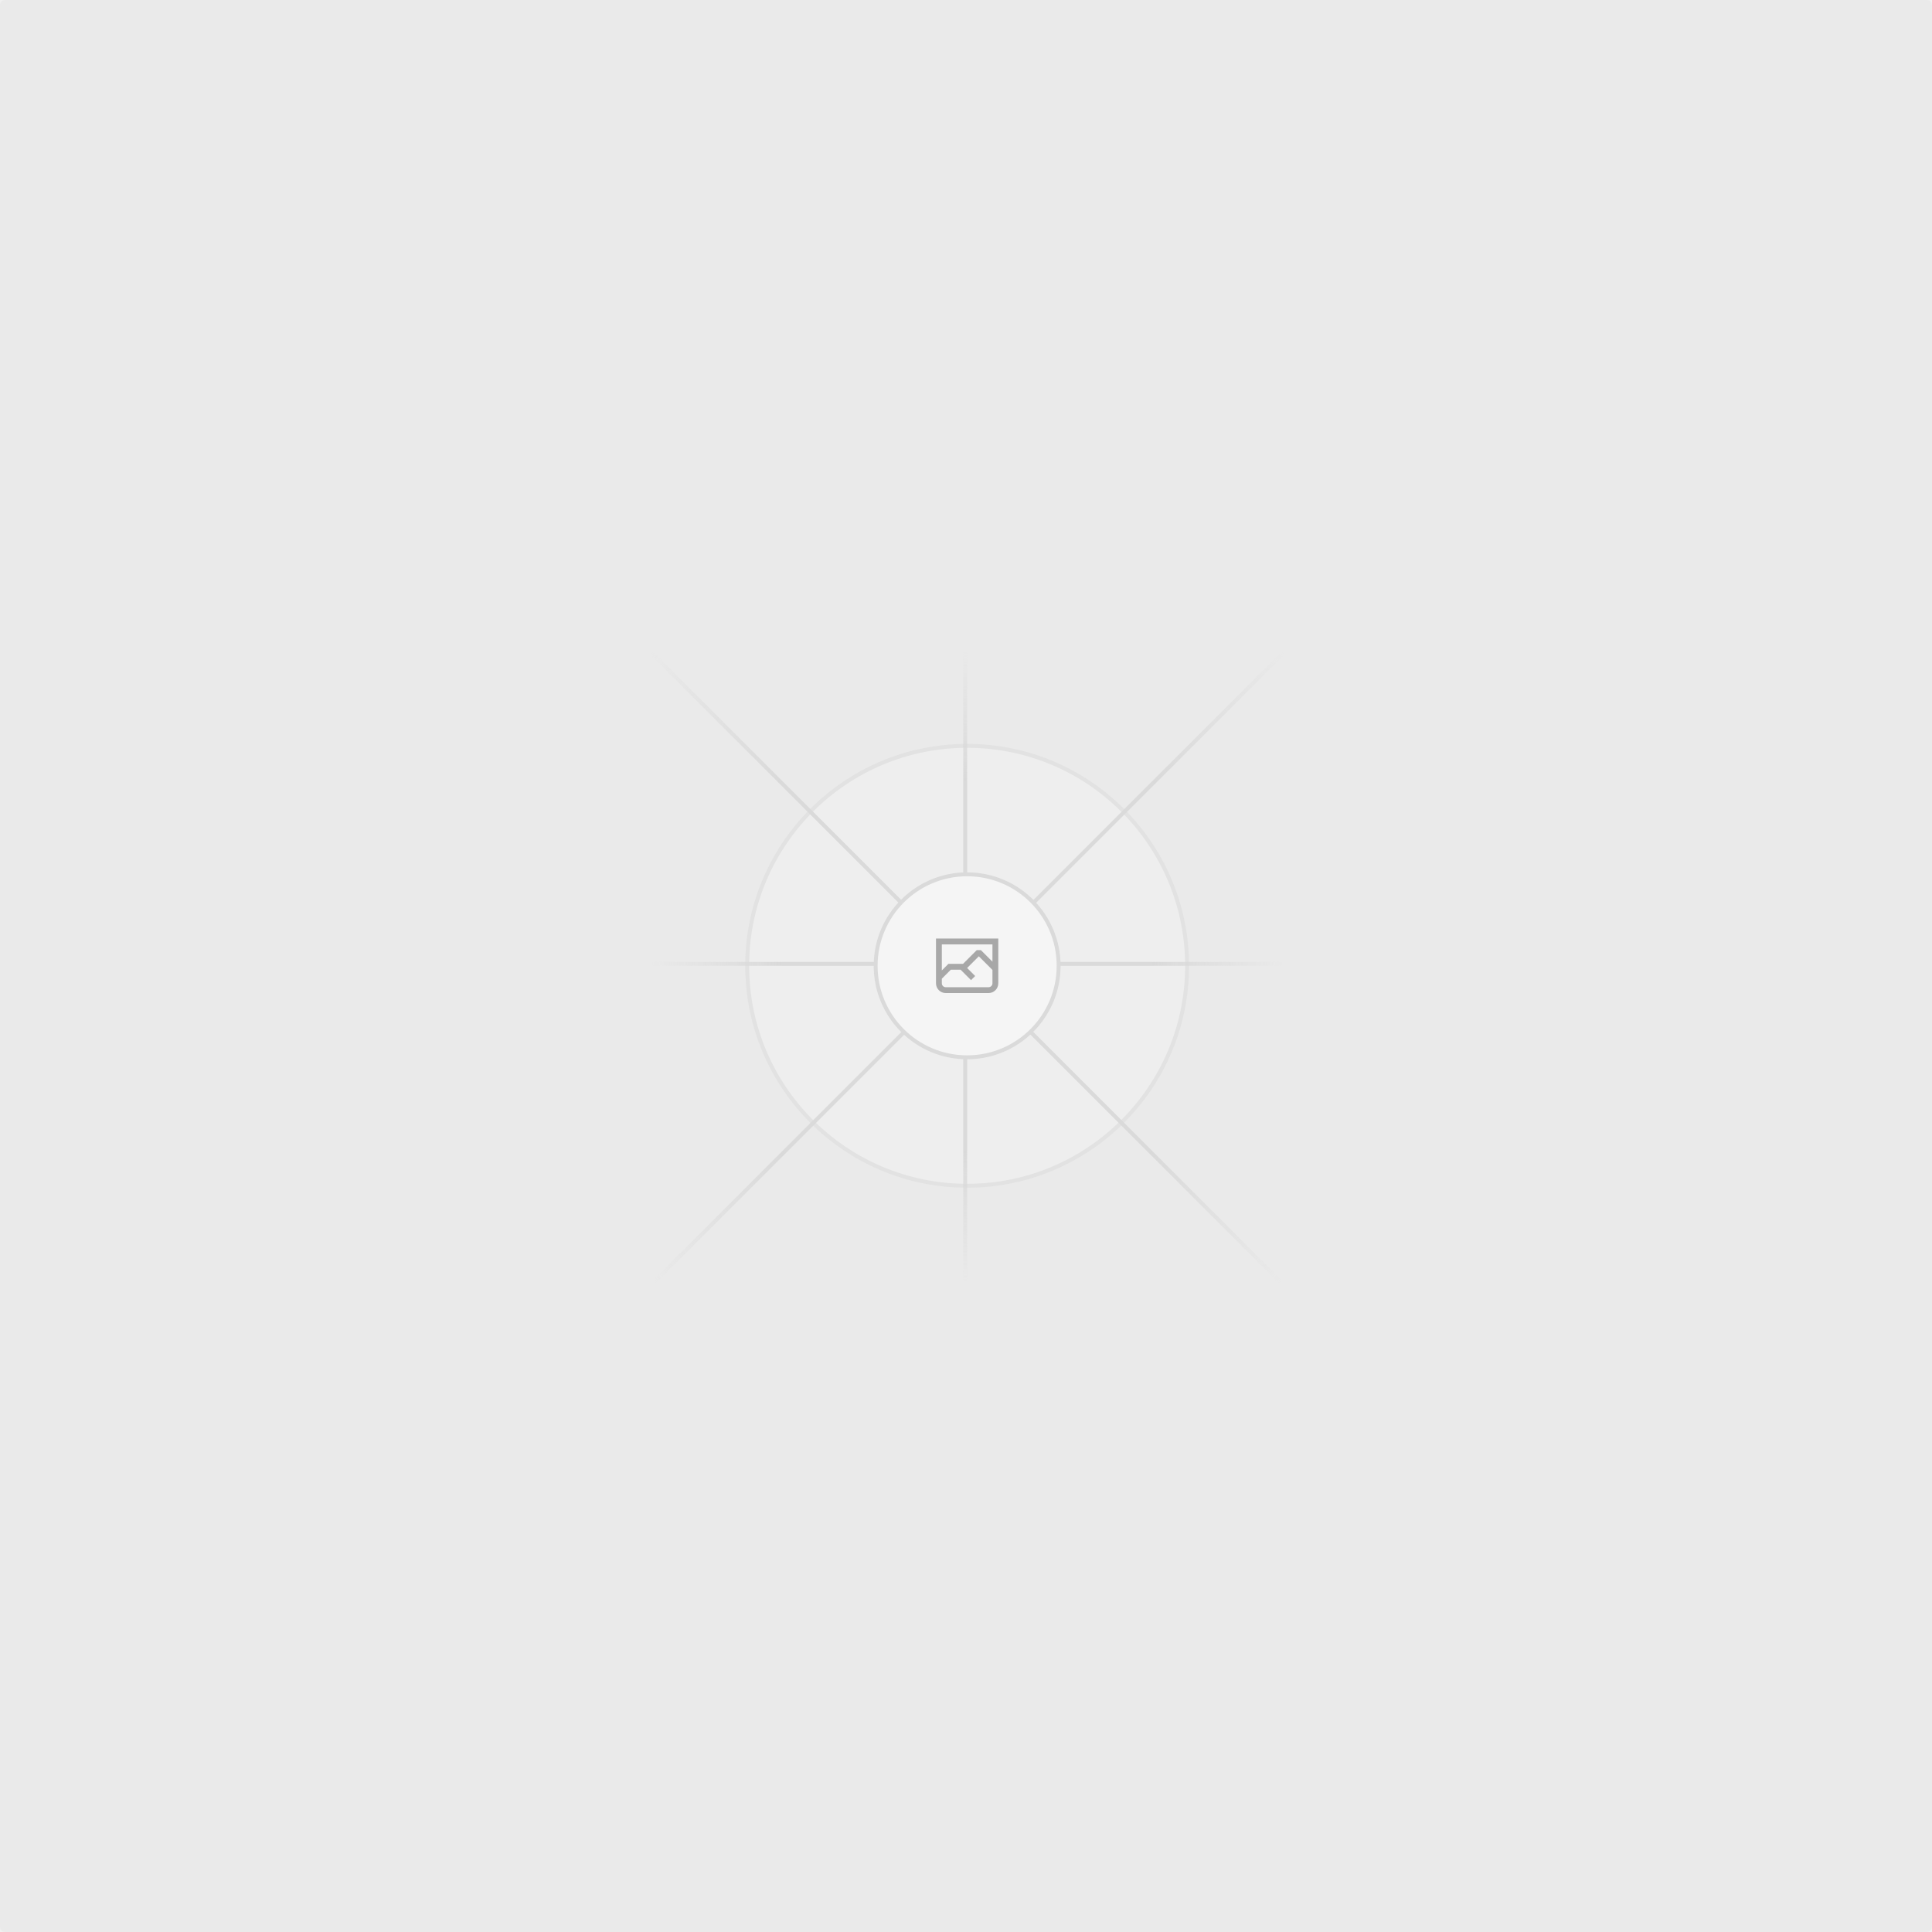
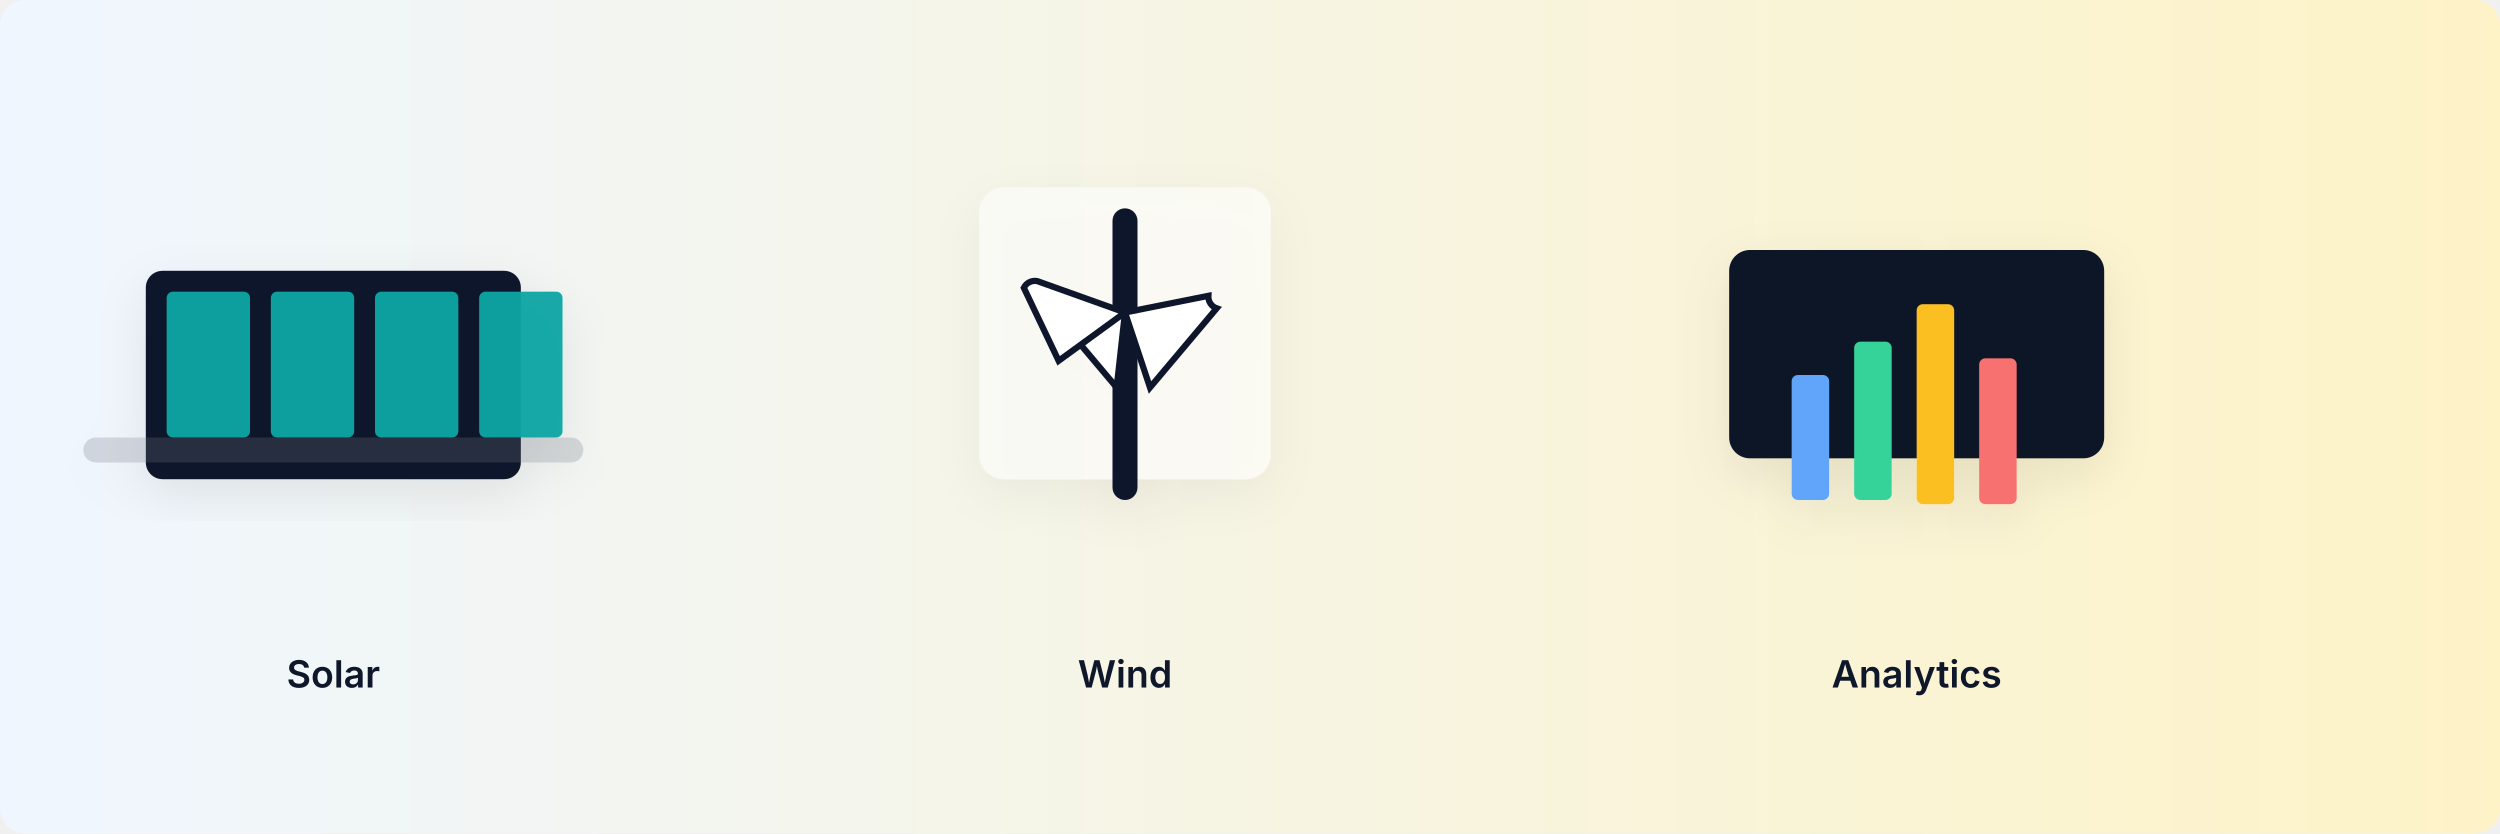
- <svg xmlns="http://www.w3.org/2000/svg" width="1200" height="1200" fill="none">
-   <rect width="1200" height="1200" fill="#EAEAEA" rx="3" />
-   <g opacity=".5">
-     <g opacity=".5">
-       <path fill="#FAFAFA" d="M600.709 736.5c-75.454 0-136.621-61.167-136.621-136.62 0-75.454 61.167-136.621 136.621-136.621 75.453 0 136.62 61.167 136.62 136.621 0 75.453-61.167 136.62-136.62 136.62Z" />
-       <path stroke="#C9C9C9" stroke-width="2.418" d="M600.709 736.5c-75.454 0-136.621-61.167-136.621-136.62 0-75.454 61.167-136.621 136.621-136.621 75.453 0 136.62 61.167 136.62 136.621 0 75.453-61.167 136.62-136.62 136.62Z" />
+ <svg xmlns="http://www.w3.org/2000/svg" width="1200" height="400" viewBox="0 0 1200 400" role="img" aria-labelledby="phTitle phDesc">
+   <defs>
+     <linearGradient id="bgGrad" x1="0" x2="1">
+       <stop offset="0%" stop-color="#EFF6FF" />
+       <stop offset="100%" stop-color="#FEF3C7" />
+     </linearGradient>
+     <filter id="softShadow" x="-20%" y="-20%" width="140%" height="140%">
+       <feDropShadow dx="0" dy="8" stdDeviation="12" flood-color="#000" flood-opacity="0.08" />
+     </filter>
+   </defs>
+   <rect width="100%" height="100%" fill="url(#bgGrad)" rx="12" />
+   <g transform="translate(160,170)">
+     <g filter="url(#softShadow)">
+       <rect x="-90" y="-40" width="180" height="100" rx="8" fill="#0F172A" />
+       <g fill="#0ea5a4" opacity="0.95">
+         <rect x="-80" y="-30" width="40" height="70" rx="3" />
+         <rect x="-30" y="-30" width="40" height="70" rx="3" />
+         <rect x="20" y="-30" width="40" height="70" rx="3" />
+         <rect x="70" y="-30" width="40" height="70" rx="3" />
+       </g>
+       <rect x="-120" y="40" width="240" height="12" rx="6" fill="#6B7280" opacity="0.25" />
    </g>
-     <path stroke="url(#a)" stroke-width="2.418" d="M0-1.209h553.581" transform="scale(1 -1) rotate(45 1163.11 91.165)" />
-     <path stroke="url(#b)" stroke-width="2.418" d="M404.846 598.671h391.726" />
-     <path stroke="url(#c)" stroke-width="2.418" d="M599.5 795.742V404.017" />
-     <path stroke="url(#d)" stroke-width="2.418" d="m795.717 796.597-391.441-391.44" />
-     <path fill="#fff" d="M600.709 656.704c-31.384 0-56.825-25.441-56.825-56.824 0-31.384 25.441-56.825 56.825-56.825 31.383 0 56.824 25.441 56.824 56.825 0 31.383-25.441 56.824-56.824 56.824Z" />
-     <g clip-path="url(#e)">
-       <path fill="#666" fill-rule="evenodd" d="M616.426 586.58h-31.434v16.176l3.553-3.554.531-.531h9.068l.074-.074 8.463-8.463h2.565l7.18 7.181V586.58Zm-15.715 14.654 3.698 3.699 1.283 1.282-2.565 2.565-1.282-1.283-5.2-5.199h-6.066l-5.514 5.514-.073.073v2.876a2.418 2.418 0 0 0 2.418 2.418h26.598a2.418 2.418 0 0 0 2.418-2.418v-8.317l-8.463-8.463-7.181 7.181-.071.072Zm-19.347 5.442v4.085a6.045 6.045 0 0 0 6.046 6.045h26.598a6.044 6.044 0 0 0 6.045-6.045v-7.108l1.356-1.355-1.282-1.283-.074-.073v-17.989h-38.689v23.43l-.146.146.146.147Z" clip-rule="evenodd" />
+   </g>
+   <g transform="translate(540,160)">
+     <g filter="url(#softShadow)">
+       <rect x="-70" y="-70" width="140" height="140" rx="12" fill="#FFFFFF" opacity="0.6" />
+       <rect x="-6" y="-60" width="12" height="140" rx="6" fill="#0F172A" />
+       <g transform="translate(0,-10)" fill="#FFFFFF" stroke="#0F172A" stroke-width="3">
+         <path d="M0 0 L40 -8 A6 6 0 0 0 44 -2 L12 36 Z" />
+         <path d="M0 0 L-40 -8 A6 6 0 0 1 -36 -2 L-4 36 Z" />
+         <path d="M0 0 L8 44 A6 6 0 0 0 14 48 L36 16 Z" transform="rotate(120)" />
+       </g>
    </g>
-     <path stroke="#C9C9C9" stroke-width="2.418" d="M600.709 656.704c-31.384 0-56.825-25.441-56.825-56.824 0-31.384 25.441-56.825 56.825-56.825 31.383 0 56.824 25.441 56.824 56.825 0 31.383-25.441 56.824-56.824 56.824Z" />
  </g>
-   <defs>
-     <linearGradient id="a" x1="554.061" x2="-.48" y1=".083" y2=".087" gradientUnits="userSpaceOnUse">
-       <stop stop-color="#C9C9C9" stop-opacity="0" />
-       <stop offset=".208" stop-color="#C9C9C9" />
-       <stop offset=".792" stop-color="#C9C9C9" />
-       <stop offset="1" stop-color="#C9C9C9" stop-opacity="0" />
-     </linearGradient>
-     <linearGradient id="b" x1="796.912" x2="404.507" y1="599.963" y2="599.965" gradientUnits="userSpaceOnUse">
-       <stop stop-color="#C9C9C9" stop-opacity="0" />
-       <stop offset=".208" stop-color="#C9C9C9" />
-       <stop offset=".792" stop-color="#C9C9C9" />
-       <stop offset="1" stop-color="#C9C9C9" stop-opacity="0" />
-     </linearGradient>
-     <linearGradient id="c" x1="600.792" x2="600.794" y1="403.677" y2="796.082" gradientUnits="userSpaceOnUse">
-       <stop stop-color="#C9C9C9" stop-opacity="0" />
-       <stop offset=".208" stop-color="#C9C9C9" />
-       <stop offset=".792" stop-color="#C9C9C9" />
-       <stop offset="1" stop-color="#C9C9C9" stop-opacity="0" />
-     </linearGradient>
-     <linearGradient id="d" x1="404.85" x2="796.972" y1="403.903" y2="796.02" gradientUnits="userSpaceOnUse">
-       <stop stop-color="#C9C9C9" stop-opacity="0" />
-       <stop offset=".208" stop-color="#C9C9C9" />
-       <stop offset=".792" stop-color="#C9C9C9" />
-       <stop offset="1" stop-color="#C9C9C9" stop-opacity="0" />
-     </linearGradient>
-     <clipPath id="e">
-       <path fill="#fff" d="M581.364 580.535h38.689v38.689h-38.689z" />
-     </clipPath>
-   </defs>
+   <g transform="translate(920,170)">
+     <g filter="url(#softShadow)">
+       <rect x="-90" y="-50" width="180" height="100" rx="10" fill="#111827" />
+       <g transform="translate(-60,0)">
+         <rect x="0" y="10" width="18" height="60" fill="#60A5FA" rx="3" />
+         <rect x="30" y="-6" width="18" height="76" fill="#34D399" rx="3" />
+         <rect x="60" y="-24" width="18" height="96" fill="#FBBF24" rx="3" />
+         <rect x="90" y="2" width="18" height="70" fill="#F87171" rx="3" />
+       </g>
+     </g>
+   </g>
+   <g font-family="Inter, Arial, sans-serif" font-size="18" text-anchor="middle" fill="#0F172A">
+     <text x="160" y="330" font-weight="600">Solar</text>
+     <text x="540" y="330" font-weight="600">Wind</text>
+     <text x="920" y="330" font-weight="600">Analytics</text>
+   </g>
</svg>
